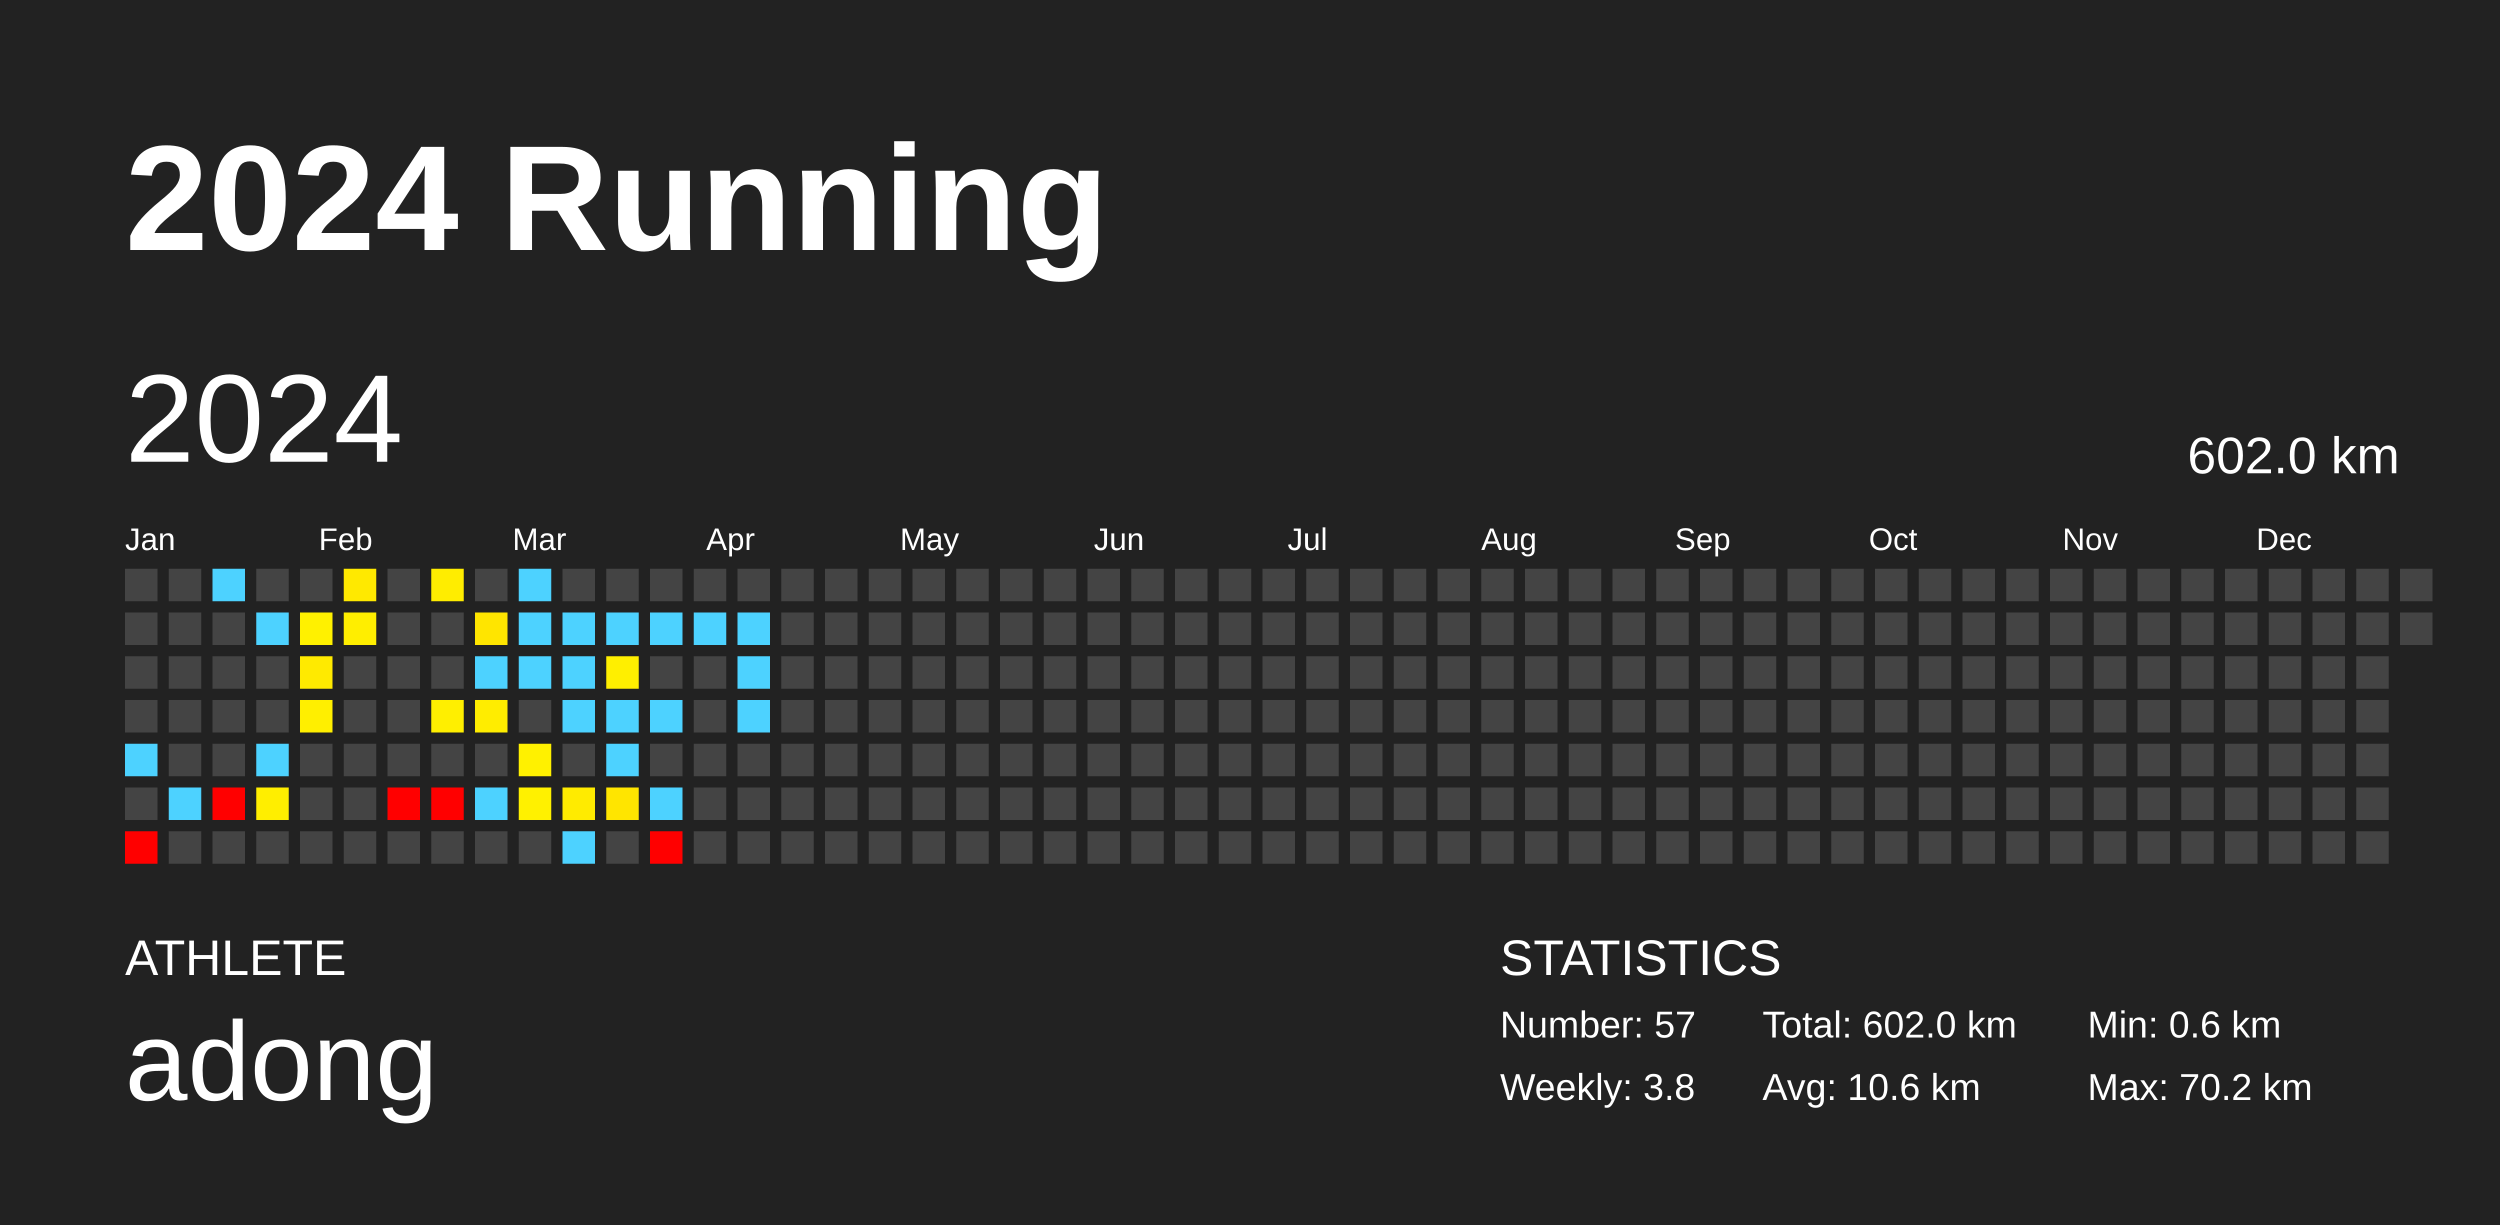
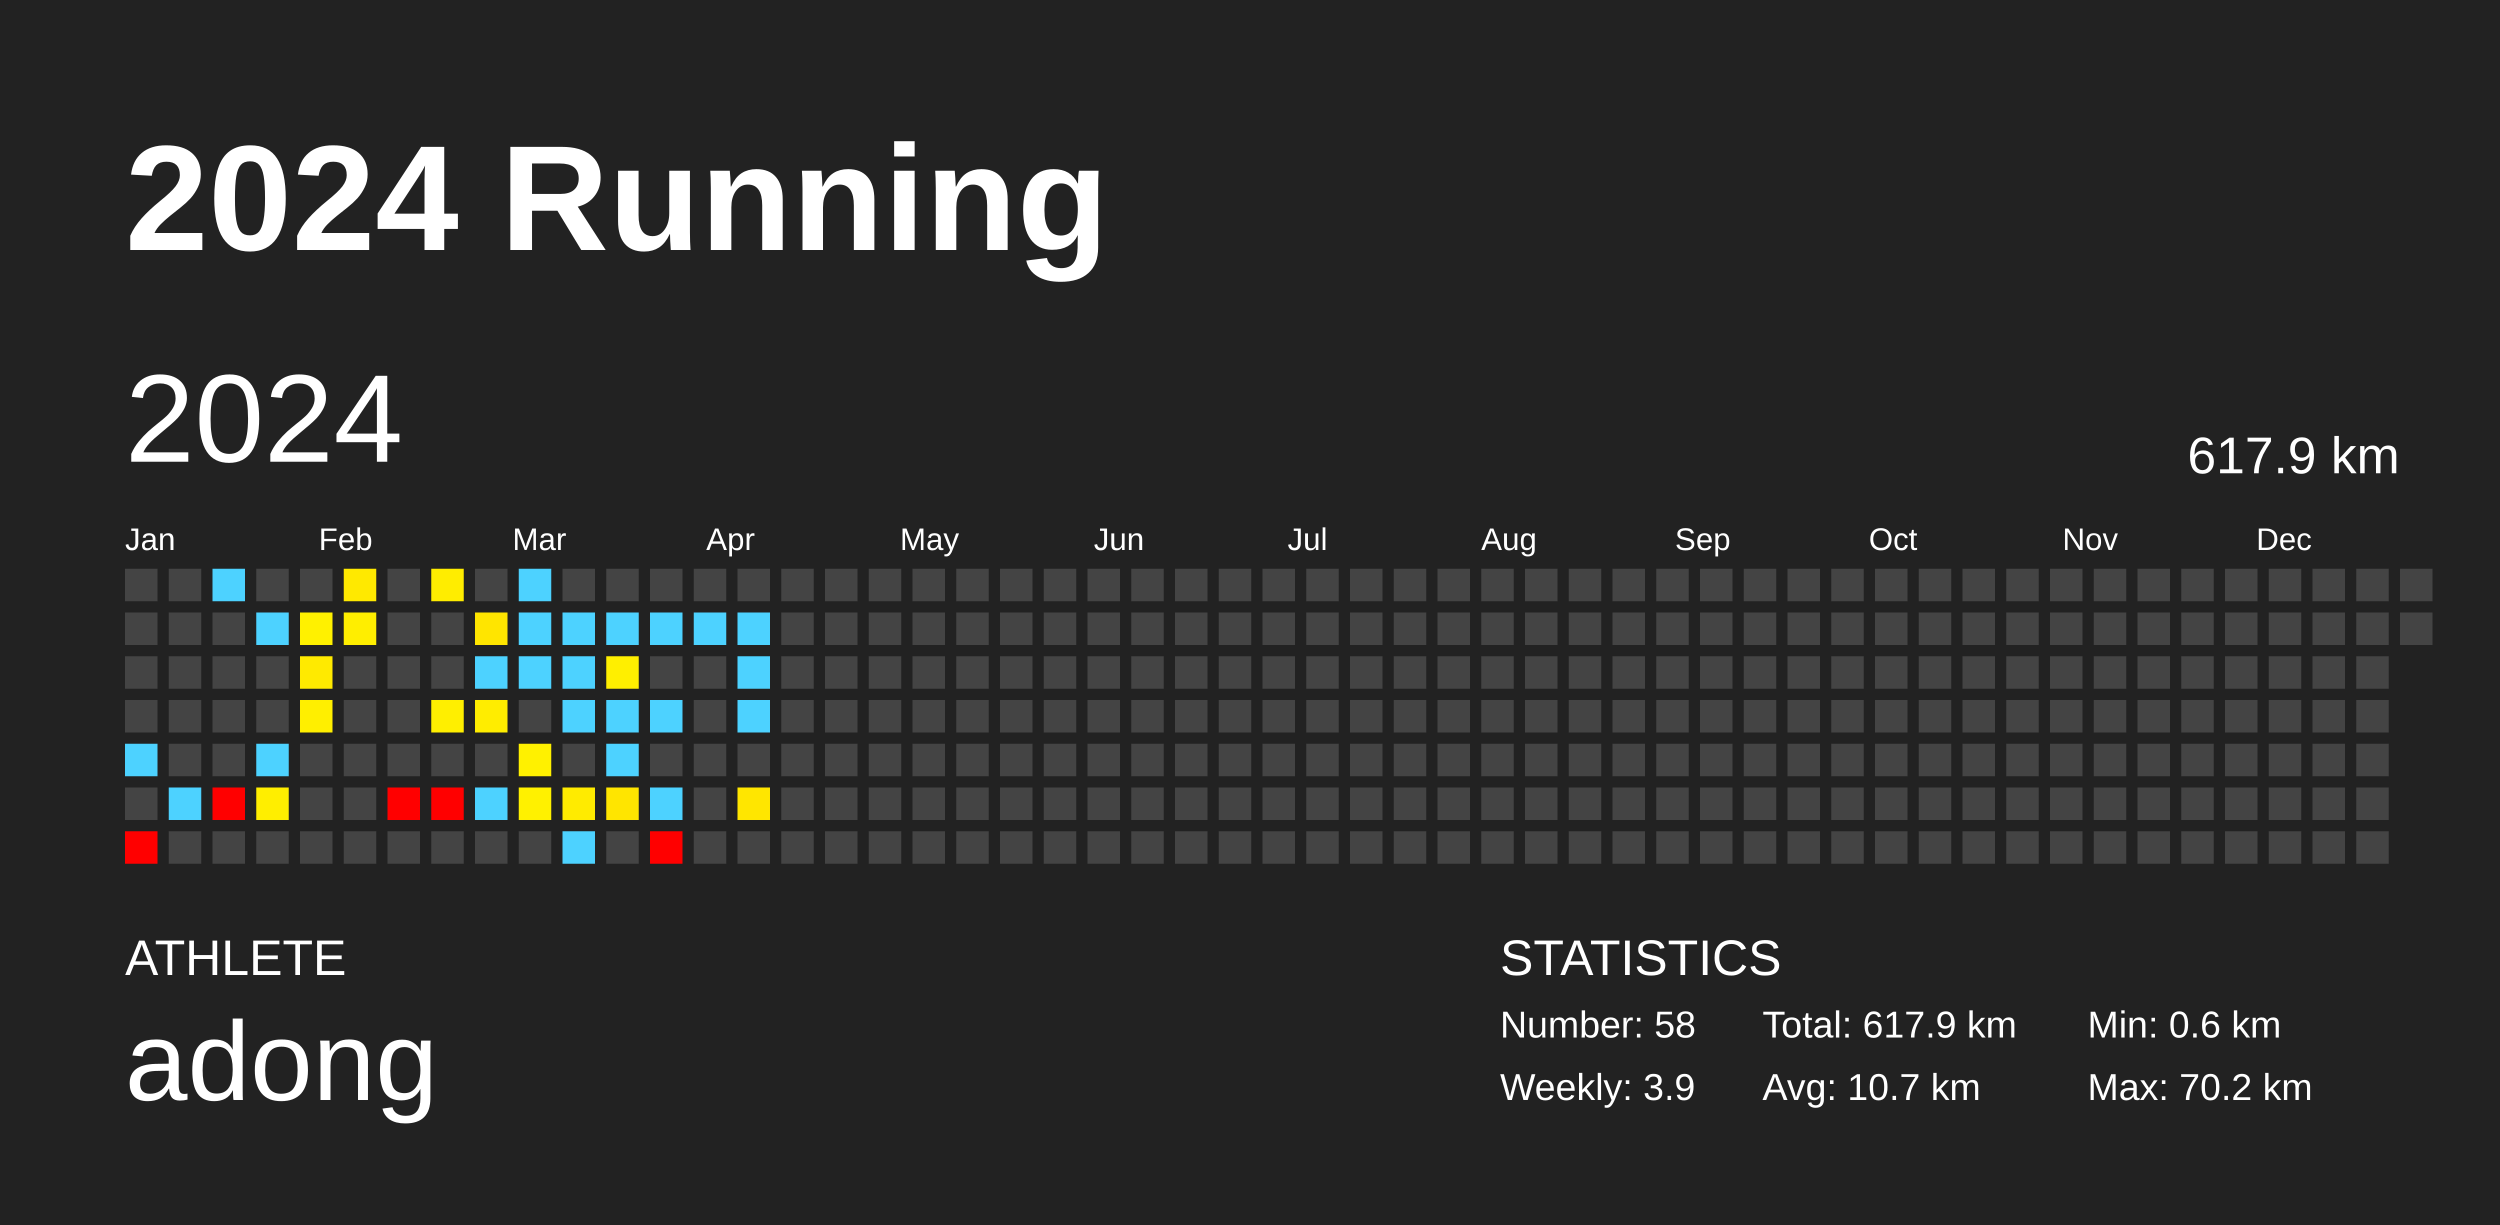
<svg xmlns="http://www.w3.org/2000/svg" baseProfile="full" height="98mm" version="1.1" viewBox="0,0,200,98" width="200mm">
  <defs />
  <rect fill="#222222" height="98" width="200" x="0" y="0" />
  <text fill="#FFFFFF" style="font-size:12px; font-family:Arial; font-weight:bold;" x="10" y="20">2024 Running</text>
  <text fill="#FFFFFF" style="font-size:4px; font-family:Arial" x="10" y="78">ATHLETE</text>
  <text fill="#FFFFFF" style="font-size:9px; font-family:Arial" x="10" y="88">adong</text>
  <text fill="#FFFFFF" style="font-size:4px; font-family:Arial" x="120" y="78">STATISTICS</text>
-   <text fill="#FFFFFF" style="font-size:3px; font-family:Arial" x="120" y="83">Number: 57</text>
-   <text fill="#FFFFFF" style="font-size:3px; font-family:Arial" x="120" y="88">Weekly: 3.8</text>
-   <text fill="#FFFFFF" style="font-size:3px; font-family:Arial" x="141" y="83">Total: 602.0 km</text>
-   <text fill="#FFFFFF" style="font-size:3px; font-family:Arial" x="141" y="88">Avg: 10.6 km</text>
+   <text fill="#FFFFFF" style="font-size:3px; font-family:Arial" x="120" y="83">Number: 58</text>
+   <text fill="#FFFFFF" style="font-size:3px; font-family:Arial" x="120" y="88">Weekly: 3.9</text>
+   <text fill="#FFFFFF" style="font-size:3px; font-family:Arial" x="141" y="83">Total: 617.9 km</text>
+   <text fill="#FFFFFF" style="font-size:3px; font-family:Arial" x="141" y="88">Avg: 10.7 km</text>
  <text fill="#FFFFFF" style="font-size:3px; font-family:Arial" x="167" y="83">Min: 0.6 km</text>
  <text fill="#FFFFFF" style="font-size:3px; font-family:Arial" x="167" y="88">Max: 70.2 km</text>
  <text dominant-baseline="hanging" fill="#FFFFFF" style="font-size:10.0px; font-family:Arial;" x="10" y="30">2024</text>
-   <text dominant-baseline="hanging" fill="#FFFFFF" style="font-size:4.125px; font-family:Arial;" x="175" y="35">602.0 km</text>
+   <text dominant-baseline="hanging" fill="#FFFFFF" style="font-size:4.125px; font-family:Arial;" x="175" y="35">617.9 km</text>
  <text fill="#FFFFFF" style="font-size:2.5px; font-family:Arial" x="10.0" y="44">Jan</text>
  <text fill="#FFFFFF" style="font-size:2.5px; font-family:Arial" x="25.5" y="44">Feb</text>
  <text fill="#FFFFFF" style="font-size:2.5px; font-family:Arial" x="41.0" y="44">Mar</text>
  <text fill="#FFFFFF" style="font-size:2.5px; font-family:Arial" x="56.5" y="44">Apr</text>
  <text fill="#FFFFFF" style="font-size:2.5px; font-family:Arial" x="72.0" y="44">May</text>
  <text fill="#FFFFFF" style="font-size:2.5px; font-family:Arial" x="87.5" y="44">Jun</text>
  <text fill="#FFFFFF" style="font-size:2.5px; font-family:Arial" x="103.0" y="44">Jul</text>
  <text fill="#FFFFFF" style="font-size:2.5px; font-family:Arial" x="118.5" y="44">Aug</text>
  <text fill="#FFFFFF" style="font-size:2.5px; font-family:Arial" x="134.0" y="44">Sep</text>
  <text fill="#FFFFFF" style="font-size:2.5px; font-family:Arial" x="149.5" y="44">Oct</text>
  <text fill="#FFFFFF" style="font-size:2.5px; font-family:Arial" x="165.0" y="44">Nov</text>
  <text fill="#FFFFFF" style="font-size:2.5px; font-family:Arial" x="180.5" y="44">Dec</text>
  <rect fill="#444444" height="2.6" width="2.6" x="10.0" y="45.5" />
  <rect fill="#444444" height="2.6" width="2.6" x="10.0" y="49.0" />
  <rect fill="#444444" height="2.6" width="2.6" x="10.0" y="52.5" />
  <rect fill="#444444" height="2.6" width="2.6" x="10.0" y="56.0" />
  <rect fill="#4dd2ff" height="2.6" width="2.6" x="10.0" y="59.5" />
  <rect fill="#444444" height="2.6" width="2.6" x="10.0" y="63.0" />
  <rect fill="red" height="2.6" width="2.6" x="10.0" y="66.5" />
  <rect fill="#444444" height="2.6" width="2.6" x="13.5" y="45.5" />
  <rect fill="#444444" height="2.6" width="2.6" x="13.5" y="49.0" />
  <rect fill="#444444" height="2.6" width="2.6" x="13.5" y="52.5" />
  <rect fill="#444444" height="2.6" width="2.6" x="13.5" y="56.0" />
  <rect fill="#444444" height="2.6" width="2.6" x="13.5" y="59.5" />
  <rect fill="#4dd2ff" height="2.6" width="2.6" x="13.5" y="63.0" />
  <rect fill="#444444" height="2.6" width="2.6" x="13.5" y="66.5" />
  <rect fill="#4dd2ff" height="2.6" width="2.6" x="17.0" y="45.5" />
  <rect fill="#444444" height="2.6" width="2.6" x="17.0" y="49.0" />
  <rect fill="#444444" height="2.6" width="2.6" x="17.0" y="52.5" />
  <rect fill="#444444" height="2.6" width="2.6" x="17.0" y="56.0" />
  <rect fill="#444444" height="2.6" width="2.6" x="17.0" y="59.5" />
  <rect fill="red" height="2.6" width="2.6" x="17.0" y="63.0" />
  <rect fill="#444444" height="2.6" width="2.6" x="17.0" y="66.5" />
  <rect fill="#444444" height="2.6" width="2.6" x="20.5" y="45.5" />
  <rect fill="#4dd2ff" height="2.6" width="2.6" x="20.5" y="49.0" />
  <rect fill="#444444" height="2.6" width="2.6" x="20.5" y="52.5" />
  <rect fill="#444444" height="2.6" width="2.6" x="20.5" y="56.0" />
  <rect fill="#4dd2ff" height="2.6" width="2.6" x="20.5" y="59.5" />
  <rect fill="#ffee00" height="2.6" width="2.6" x="20.5" y="63.0" />
  <rect fill="#444444" height="2.6" width="2.6" x="20.5" y="66.5" />
  <rect fill="#444444" height="2.6" width="2.6" x="24.0" y="45.5" />
  <rect fill="#fff100" height="2.6" width="2.6" x="24.0" y="49.0" />
  <rect fill="#ffea00" height="2.6" width="2.6" x="24.0" y="52.5" />
  <rect fill="#ffef00" height="2.6" width="2.6" x="24.0" y="56.0" />
  <rect fill="#444444" height="2.6" width="2.6" x="24.0" y="59.5" />
  <rect fill="#444444" height="2.6" width="2.6" x="24.0" y="63.0" />
  <rect fill="#444444" height="2.6" width="2.6" x="24.0" y="66.5" />
  <rect fill="#ffe900" height="2.6" width="2.6" x="27.5" y="45.5" />
  <rect fill="#ffee00" height="2.6" width="2.6" x="27.5" y="49.0" />
  <rect fill="#444444" height="2.6" width="2.6" x="27.5" y="52.5" />
  <rect fill="#444444" height="2.6" width="2.6" x="27.5" y="56.0" />
  <rect fill="#444444" height="2.6" width="2.6" x="27.5" y="59.5" />
  <rect fill="#444444" height="2.6" width="2.6" x="27.5" y="63.0" />
  <rect fill="#444444" height="2.6" width="2.6" x="27.5" y="66.5" />
  <rect fill="#444444" height="2.6" width="2.6" x="31.0" y="45.5" />
  <rect fill="#444444" height="2.6" width="2.6" x="31.0" y="49.0" />
  <rect fill="#444444" height="2.6" width="2.6" x="31.0" y="52.5" />
  <rect fill="#444444" height="2.6" width="2.6" x="31.0" y="56.0" />
  <rect fill="#444444" height="2.6" width="2.6" x="31.0" y="59.5" />
  <rect fill="red" height="2.6" width="2.6" x="31.0" y="63.0" />
  <rect fill="#444444" height="2.6" width="2.6" x="31.0" y="66.5" />
  <rect fill="#ffed00" height="2.6" width="2.6" x="34.5" y="45.5" />
  <rect fill="#444444" height="2.6" width="2.6" x="34.5" y="49.0" />
  <rect fill="#444444" height="2.6" width="2.6" x="34.5" y="52.5" />
  <rect fill="#ffef00" height="2.6" width="2.6" x="34.5" y="56.0" />
  <rect fill="#444444" height="2.6" width="2.6" x="34.5" y="59.5" />
  <rect fill="red" height="2.6" width="2.6" x="34.5" y="63.0" />
  <rect fill="#444444" height="2.6" width="2.6" x="34.5" y="66.5" />
  <rect fill="#444444" height="2.6" width="2.6" x="38.0" y="45.5" />
  <rect fill="#ffe500" height="2.6" width="2.6" x="38.0" y="49.0" />
  <rect fill="#4dd2ff" height="2.6" width="2.6" x="38.0" y="52.5" />
  <rect fill="#ffed00" height="2.6" width="2.6" x="38.0" y="56.0" />
  <rect fill="#444444" height="2.6" width="2.6" x="38.0" y="59.5" />
  <rect fill="#4dd2ff" height="2.6" width="2.6" x="38.0" y="63.0" />
  <rect fill="#444444" height="2.6" width="2.6" x="38.0" y="66.5" />
  <rect fill="#4dd2ff" height="2.6" width="2.6" x="41.5" y="45.5" />
  <rect fill="#4dd2ff" height="2.6" width="2.6" x="41.5" y="49.0" />
  <rect fill="#4dd2ff" height="2.6" width="2.6" x="41.5" y="52.5" />
  <rect fill="#444444" height="2.6" width="2.6" x="41.5" y="56.0" />
  <rect fill="#fff100" height="2.6" width="2.6" x="41.5" y="59.5" />
  <rect fill="#fff100" height="2.6" width="2.6" x="41.5" y="63.0" />
  <rect fill="#444444" height="2.6" width="2.6" x="41.5" y="66.5" />
  <rect fill="#444444" height="2.6" width="2.6" x="45.0" y="45.5" />
  <rect fill="#4dd2ff" height="2.6" width="2.6" x="45.0" y="49.0" />
  <rect fill="#4dd2ff" height="2.6" width="2.6" x="45.0" y="52.5" />
  <rect fill="#4dd2ff" height="2.6" width="2.6" x="45.0" y="56.0" />
  <rect fill="#444444" height="2.6" width="2.6" x="45.0" y="59.5" />
  <rect fill="#ffeb00" height="2.6" width="2.6" x="45.0" y="63.0" />
  <rect fill="#4dd2ff" height="2.6" width="2.6" x="45.0" y="66.5" />
  <rect fill="#444444" height="2.6" width="2.6" x="48.5" y="45.5" />
  <rect fill="#4dd2ff" height="2.6" width="2.6" x="48.5" y="49.0" />
  <rect fill="#ffef00" height="2.6" width="2.6" x="48.5" y="52.5" />
  <rect fill="#4dd2ff" height="2.6" width="2.6" x="48.5" y="56.0" />
  <rect fill="#4dd2ff" height="2.6" width="2.6" x="48.5" y="59.5" />
  <rect fill="#ffe500" height="2.6" width="2.6" x="48.5" y="63.0" />
  <rect fill="#444444" height="2.6" width="2.6" x="48.5" y="66.5" />
  <rect fill="#444444" height="2.6" width="2.6" x="52.0" y="45.5" />
  <rect fill="#4dd2ff" height="2.6" width="2.6" x="52.0" y="49.0" />
  <rect fill="#444444" height="2.6" width="2.6" x="52.0" y="52.5" />
  <rect fill="#4dd2ff" height="2.6" width="2.6" x="52.0" y="56.0" />
  <rect fill="#444444" height="2.6" width="2.6" x="52.0" y="59.5" />
  <rect fill="#4dd2ff" height="2.6" width="2.6" x="52.0" y="63.0" />
  <rect fill="red" height="2.6" width="2.6" x="52.0" y="66.5" />
  <rect fill="#444444" height="2.6" width="2.6" x="55.5" y="45.5" />
  <rect fill="#4dd2ff" height="2.6" width="2.6" x="55.5" y="49.0" />
  <rect fill="#444444" height="2.6" width="2.6" x="55.5" y="52.5" />
  <rect fill="#444444" height="2.6" width="2.6" x="55.5" y="56.0" />
  <rect fill="#444444" height="2.6" width="2.6" x="55.5" y="59.5" />
  <rect fill="#444444" height="2.6" width="2.6" x="55.5" y="63.0" />
  <rect fill="#444444" height="2.6" width="2.6" x="55.5" y="66.5" />
  <rect fill="#444444" height="2.6" width="2.6" x="59.0" y="45.5" />
  <rect fill="#4dd2ff" height="2.6" width="2.6" x="59.0" y="49.0" />
  <rect fill="#4dd2ff" height="2.6" width="2.6" x="59.0" y="52.5" />
  <rect fill="#4dd2ff" height="2.6" width="2.6" x="59.0" y="56.0" />
  <rect fill="#444444" height="2.6" width="2.6" x="59.0" y="59.5" />
-   <rect fill="#444444" height="2.6" width="2.6" x="59.0" y="63.0" />
+   <rect fill="#ffe600" height="2.6" width="2.6" x="59.0" y="63.0" />
  <rect fill="#444444" height="2.6" width="2.6" x="59.0" y="66.5" />
  <rect fill="#444444" height="2.6" width="2.6" x="62.5" y="45.5" />
  <rect fill="#444444" height="2.6" width="2.6" x="62.5" y="49.0" />
  <rect fill="#444444" height="2.6" width="2.6" x="62.5" y="52.5" />
  <rect fill="#444444" height="2.6" width="2.6" x="62.5" y="56.0" />
  <rect fill="#444444" height="2.6" width="2.6" x="62.5" y="59.5" />
  <rect fill="#444444" height="2.6" width="2.6" x="62.5" y="63.0" />
  <rect fill="#444444" height="2.6" width="2.6" x="62.5" y="66.5" />
  <rect fill="#444444" height="2.6" width="2.6" x="66.0" y="45.5" />
  <rect fill="#444444" height="2.6" width="2.6" x="66.0" y="49.0" />
  <rect fill="#444444" height="2.6" width="2.6" x="66.0" y="52.5" />
  <rect fill="#444444" height="2.6" width="2.6" x="66.0" y="56.0" />
  <rect fill="#444444" height="2.6" width="2.6" x="66.0" y="59.5" />
  <rect fill="#444444" height="2.6" width="2.6" x="66.0" y="63.0" />
  <rect fill="#444444" height="2.6" width="2.6" x="66.0" y="66.5" />
  <rect fill="#444444" height="2.6" width="2.6" x="69.5" y="45.5" />
  <rect fill="#444444" height="2.6" width="2.6" x="69.5" y="49.0" />
  <rect fill="#444444" height="2.6" width="2.6" x="69.5" y="52.5" />
  <rect fill="#444444" height="2.6" width="2.6" x="69.5" y="56.0" />
  <rect fill="#444444" height="2.6" width="2.6" x="69.5" y="59.5" />
  <rect fill="#444444" height="2.6" width="2.6" x="69.5" y="63.0" />
  <rect fill="#444444" height="2.6" width="2.6" x="69.5" y="66.5" />
  <rect fill="#444444" height="2.6" width="2.6" x="73.0" y="45.5" />
  <rect fill="#444444" height="2.6" width="2.6" x="73.0" y="49.0" />
  <rect fill="#444444" height="2.6" width="2.6" x="73.0" y="52.5" />
  <rect fill="#444444" height="2.6" width="2.6" x="73.0" y="56.0" />
  <rect fill="#444444" height="2.6" width="2.6" x="73.0" y="59.5" />
  <rect fill="#444444" height="2.6" width="2.6" x="73.0" y="63.0" />
  <rect fill="#444444" height="2.6" width="2.6" x="73.0" y="66.5" />
  <rect fill="#444444" height="2.6" width="2.6" x="76.5" y="45.5" />
  <rect fill="#444444" height="2.6" width="2.6" x="76.5" y="49.0" />
  <rect fill="#444444" height="2.6" width="2.6" x="76.5" y="52.5" />
  <rect fill="#444444" height="2.6" width="2.6" x="76.5" y="56.0" />
  <rect fill="#444444" height="2.6" width="2.6" x="76.5" y="59.5" />
  <rect fill="#444444" height="2.6" width="2.6" x="76.5" y="63.0" />
  <rect fill="#444444" height="2.6" width="2.6" x="76.5" y="66.5" />
  <rect fill="#444444" height="2.6" width="2.6" x="80.0" y="45.5" />
  <rect fill="#444444" height="2.6" width="2.6" x="80.0" y="49.0" />
  <rect fill="#444444" height="2.6" width="2.6" x="80.0" y="52.5" />
  <rect fill="#444444" height="2.6" width="2.6" x="80.0" y="56.0" />
  <rect fill="#444444" height="2.6" width="2.6" x="80.0" y="59.5" />
  <rect fill="#444444" height="2.6" width="2.6" x="80.0" y="63.0" />
  <rect fill="#444444" height="2.6" width="2.6" x="80.0" y="66.5" />
  <rect fill="#444444" height="2.6" width="2.6" x="83.5" y="45.5" />
  <rect fill="#444444" height="2.6" width="2.6" x="83.5" y="49.0" />
  <rect fill="#444444" height="2.6" width="2.6" x="83.5" y="52.5" />
  <rect fill="#444444" height="2.6" width="2.6" x="83.5" y="56.0" />
  <rect fill="#444444" height="2.6" width="2.6" x="83.5" y="59.5" />
  <rect fill="#444444" height="2.6" width="2.6" x="83.5" y="63.0" />
  <rect fill="#444444" height="2.6" width="2.6" x="83.5" y="66.5" />
  <rect fill="#444444" height="2.6" width="2.6" x="87.0" y="45.5" />
  <rect fill="#444444" height="2.6" width="2.6" x="87.0" y="49.0" />
  <rect fill="#444444" height="2.6" width="2.6" x="87.0" y="52.5" />
  <rect fill="#444444" height="2.6" width="2.6" x="87.0" y="56.0" />
  <rect fill="#444444" height="2.6" width="2.6" x="87.0" y="59.5" />
  <rect fill="#444444" height="2.6" width="2.6" x="87.0" y="63.0" />
  <rect fill="#444444" height="2.6" width="2.6" x="87.0" y="66.5" />
  <rect fill="#444444" height="2.6" width="2.6" x="90.5" y="45.5" />
  <rect fill="#444444" height="2.6" width="2.6" x="90.5" y="49.0" />
  <rect fill="#444444" height="2.6" width="2.6" x="90.5" y="52.5" />
  <rect fill="#444444" height="2.6" width="2.6" x="90.5" y="56.0" />
  <rect fill="#444444" height="2.6" width="2.6" x="90.5" y="59.5" />
  <rect fill="#444444" height="2.6" width="2.6" x="90.5" y="63.0" />
  <rect fill="#444444" height="2.6" width="2.6" x="90.5" y="66.5" />
  <rect fill="#444444" height="2.6" width="2.6" x="94.0" y="45.5" />
  <rect fill="#444444" height="2.6" width="2.6" x="94.0" y="49.0" />
  <rect fill="#444444" height="2.6" width="2.6" x="94.0" y="52.5" />
  <rect fill="#444444" height="2.6" width="2.6" x="94.0" y="56.0" />
  <rect fill="#444444" height="2.6" width="2.6" x="94.0" y="59.5" />
  <rect fill="#444444" height="2.6" width="2.6" x="94.0" y="63.0" />
  <rect fill="#444444" height="2.6" width="2.6" x="94.0" y="66.5" />
  <rect fill="#444444" height="2.6" width="2.6" x="97.5" y="45.5" />
  <rect fill="#444444" height="2.6" width="2.6" x="97.5" y="49.0" />
  <rect fill="#444444" height="2.6" width="2.6" x="97.5" y="52.5" />
  <rect fill="#444444" height="2.6" width="2.6" x="97.5" y="56.0" />
  <rect fill="#444444" height="2.6" width="2.6" x="97.5" y="59.5" />
  <rect fill="#444444" height="2.6" width="2.6" x="97.5" y="63.0" />
  <rect fill="#444444" height="2.6" width="2.6" x="97.5" y="66.5" />
  <rect fill="#444444" height="2.6" width="2.6" x="101.0" y="45.5" />
  <rect fill="#444444" height="2.6" width="2.6" x="101.0" y="49.0" />
  <rect fill="#444444" height="2.6" width="2.6" x="101.0" y="52.5" />
  <rect fill="#444444" height="2.6" width="2.6" x="101.0" y="56.0" />
  <rect fill="#444444" height="2.6" width="2.6" x="101.0" y="59.5" />
  <rect fill="#444444" height="2.6" width="2.6" x="101.0" y="63.0" />
  <rect fill="#444444" height="2.6" width="2.6" x="101.0" y="66.5" />
  <rect fill="#444444" height="2.6" width="2.6" x="104.5" y="45.5" />
  <rect fill="#444444" height="2.6" width="2.6" x="104.5" y="49.0" />
  <rect fill="#444444" height="2.6" width="2.6" x="104.5" y="52.5" />
  <rect fill="#444444" height="2.6" width="2.6" x="104.5" y="56.0" />
  <rect fill="#444444" height="2.6" width="2.6" x="104.5" y="59.5" />
  <rect fill="#444444" height="2.6" width="2.6" x="104.5" y="63.0" />
  <rect fill="#444444" height="2.6" width="2.6" x="104.5" y="66.5" />
  <rect fill="#444444" height="2.6" width="2.6" x="108.0" y="45.5" />
  <rect fill="#444444" height="2.6" width="2.6" x="108.0" y="49.0" />
  <rect fill="#444444" height="2.6" width="2.6" x="108.0" y="52.5" />
  <rect fill="#444444" height="2.6" width="2.6" x="108.0" y="56.0" />
  <rect fill="#444444" height="2.6" width="2.6" x="108.0" y="59.5" />
  <rect fill="#444444" height="2.6" width="2.6" x="108.0" y="63.0" />
  <rect fill="#444444" height="2.6" width="2.6" x="108.0" y="66.5" />
  <rect fill="#444444" height="2.6" width="2.6" x="111.5" y="45.5" />
  <rect fill="#444444" height="2.6" width="2.6" x="111.5" y="49.0" />
  <rect fill="#444444" height="2.6" width="2.6" x="111.5" y="52.5" />
  <rect fill="#444444" height="2.6" width="2.6" x="111.5" y="56.0" />
  <rect fill="#444444" height="2.6" width="2.6" x="111.5" y="59.5" />
  <rect fill="#444444" height="2.6" width="2.6" x="111.5" y="63.0" />
  <rect fill="#444444" height="2.6" width="2.6" x="111.5" y="66.5" />
  <rect fill="#444444" height="2.6" width="2.6" x="115.0" y="45.5" />
  <rect fill="#444444" height="2.6" width="2.6" x="115.0" y="49.0" />
  <rect fill="#444444" height="2.6" width="2.6" x="115.0" y="52.5" />
  <rect fill="#444444" height="2.6" width="2.6" x="115.0" y="56.0" />
  <rect fill="#444444" height="2.6" width="2.6" x="115.0" y="59.5" />
  <rect fill="#444444" height="2.6" width="2.6" x="115.0" y="63.0" />
  <rect fill="#444444" height="2.6" width="2.6" x="115.0" y="66.5" />
  <rect fill="#444444" height="2.6" width="2.6" x="118.5" y="45.5" />
  <rect fill="#444444" height="2.6" width="2.6" x="118.5" y="49.0" />
  <rect fill="#444444" height="2.6" width="2.6" x="118.5" y="52.5" />
  <rect fill="#444444" height="2.6" width="2.6" x="118.5" y="56.0" />
  <rect fill="#444444" height="2.6" width="2.6" x="118.5" y="59.5" />
  <rect fill="#444444" height="2.6" width="2.6" x="118.5" y="63.0" />
  <rect fill="#444444" height="2.6" width="2.6" x="118.5" y="66.5" />
  <rect fill="#444444" height="2.6" width="2.6" x="122.0" y="45.5" />
  <rect fill="#444444" height="2.6" width="2.6" x="122.0" y="49.0" />
  <rect fill="#444444" height="2.6" width="2.6" x="122.0" y="52.5" />
  <rect fill="#444444" height="2.6" width="2.6" x="122.0" y="56.0" />
  <rect fill="#444444" height="2.6" width="2.6" x="122.0" y="59.5" />
  <rect fill="#444444" height="2.6" width="2.6" x="122.0" y="63.0" />
  <rect fill="#444444" height="2.6" width="2.6" x="122.0" y="66.5" />
  <rect fill="#444444" height="2.6" width="2.6" x="125.5" y="45.5" />
  <rect fill="#444444" height="2.6" width="2.6" x="125.5" y="49.0" />
  <rect fill="#444444" height="2.6" width="2.6" x="125.5" y="52.5" />
  <rect fill="#444444" height="2.6" width="2.6" x="125.5" y="56.0" />
  <rect fill="#444444" height="2.6" width="2.6" x="125.5" y="59.5" />
  <rect fill="#444444" height="2.6" width="2.6" x="125.5" y="63.0" />
  <rect fill="#444444" height="2.6" width="2.6" x="125.5" y="66.5" />
  <rect fill="#444444" height="2.6" width="2.6" x="129.0" y="45.5" />
  <rect fill="#444444" height="2.6" width="2.6" x="129.0" y="49.0" />
  <rect fill="#444444" height="2.6" width="2.6" x="129.0" y="52.5" />
  <rect fill="#444444" height="2.6" width="2.6" x="129.0" y="56.0" />
  <rect fill="#444444" height="2.6" width="2.6" x="129.0" y="59.5" />
  <rect fill="#444444" height="2.6" width="2.6" x="129.0" y="63.0" />
  <rect fill="#444444" height="2.6" width="2.6" x="129.0" y="66.5" />
  <rect fill="#444444" height="2.6" width="2.6" x="132.5" y="45.5" />
  <rect fill="#444444" height="2.6" width="2.6" x="132.5" y="49.0" />
  <rect fill="#444444" height="2.6" width="2.6" x="132.5" y="52.5" />
  <rect fill="#444444" height="2.6" width="2.6" x="132.5" y="56.0" />
  <rect fill="#444444" height="2.6" width="2.6" x="132.5" y="59.5" />
  <rect fill="#444444" height="2.6" width="2.6" x="132.5" y="63.0" />
  <rect fill="#444444" height="2.6" width="2.6" x="132.5" y="66.5" />
  <rect fill="#444444" height="2.6" width="2.6" x="136.0" y="45.5" />
  <rect fill="#444444" height="2.6" width="2.6" x="136.0" y="49.0" />
  <rect fill="#444444" height="2.6" width="2.6" x="136.0" y="52.5" />
  <rect fill="#444444" height="2.6" width="2.6" x="136.0" y="56.0" />
  <rect fill="#444444" height="2.6" width="2.6" x="136.0" y="59.5" />
  <rect fill="#444444" height="2.6" width="2.6" x="136.0" y="63.0" />
  <rect fill="#444444" height="2.6" width="2.6" x="136.0" y="66.5" />
  <rect fill="#444444" height="2.6" width="2.6" x="139.5" y="45.5" />
  <rect fill="#444444" height="2.6" width="2.6" x="139.5" y="49.0" />
  <rect fill="#444444" height="2.6" width="2.6" x="139.5" y="52.5" />
  <rect fill="#444444" height="2.6" width="2.6" x="139.5" y="56.0" />
  <rect fill="#444444" height="2.6" width="2.6" x="139.5" y="59.5" />
  <rect fill="#444444" height="2.6" width="2.6" x="139.5" y="63.0" />
  <rect fill="#444444" height="2.6" width="2.6" x="139.5" y="66.5" />
  <rect fill="#444444" height="2.6" width="2.6" x="143.0" y="45.5" />
  <rect fill="#444444" height="2.6" width="2.6" x="143.0" y="49.0" />
  <rect fill="#444444" height="2.6" width="2.6" x="143.0" y="52.5" />
  <rect fill="#444444" height="2.6" width="2.6" x="143.0" y="56.0" />
  <rect fill="#444444" height="2.6" width="2.6" x="143.0" y="59.5" />
  <rect fill="#444444" height="2.6" width="2.6" x="143.0" y="63.0" />
  <rect fill="#444444" height="2.6" width="2.6" x="143.0" y="66.5" />
  <rect fill="#444444" height="2.6" width="2.6" x="146.5" y="45.5" />
  <rect fill="#444444" height="2.6" width="2.6" x="146.5" y="49.0" />
  <rect fill="#444444" height="2.6" width="2.6" x="146.5" y="52.5" />
  <rect fill="#444444" height="2.6" width="2.6" x="146.5" y="56.0" />
  <rect fill="#444444" height="2.6" width="2.6" x="146.5" y="59.5" />
  <rect fill="#444444" height="2.6" width="2.6" x="146.5" y="63.0" />
  <rect fill="#444444" height="2.6" width="2.6" x="146.5" y="66.5" />
  <rect fill="#444444" height="2.6" width="2.6" x="150.0" y="45.5" />
  <rect fill="#444444" height="2.6" width="2.6" x="150.0" y="49.0" />
  <rect fill="#444444" height="2.6" width="2.6" x="150.0" y="52.5" />
  <rect fill="#444444" height="2.6" width="2.6" x="150.0" y="56.0" />
  <rect fill="#444444" height="2.6" width="2.6" x="150.0" y="59.5" />
  <rect fill="#444444" height="2.6" width="2.6" x="150.0" y="63.0" />
  <rect fill="#444444" height="2.6" width="2.6" x="150.0" y="66.5" />
  <rect fill="#444444" height="2.6" width="2.6" x="153.5" y="45.5" />
  <rect fill="#444444" height="2.6" width="2.6" x="153.5" y="49.0" />
  <rect fill="#444444" height="2.6" width="2.6" x="153.5" y="52.5" />
  <rect fill="#444444" height="2.6" width="2.6" x="153.5" y="56.0" />
  <rect fill="#444444" height="2.6" width="2.6" x="153.5" y="59.5" />
  <rect fill="#444444" height="2.6" width="2.6" x="153.5" y="63.0" />
  <rect fill="#444444" height="2.6" width="2.6" x="153.5" y="66.5" />
  <rect fill="#444444" height="2.6" width="2.6" x="157.0" y="45.5" />
  <rect fill="#444444" height="2.6" width="2.6" x="157.0" y="49.0" />
  <rect fill="#444444" height="2.6" width="2.6" x="157.0" y="52.5" />
  <rect fill="#444444" height="2.6" width="2.6" x="157.0" y="56.0" />
  <rect fill="#444444" height="2.6" width="2.6" x="157.0" y="59.5" />
  <rect fill="#444444" height="2.6" width="2.6" x="157.0" y="63.0" />
  <rect fill="#444444" height="2.6" width="2.6" x="157.0" y="66.5" />
  <rect fill="#444444" height="2.6" width="2.6" x="160.5" y="45.5" />
  <rect fill="#444444" height="2.6" width="2.6" x="160.5" y="49.0" />
  <rect fill="#444444" height="2.6" width="2.6" x="160.5" y="52.5" />
  <rect fill="#444444" height="2.6" width="2.6" x="160.5" y="56.0" />
  <rect fill="#444444" height="2.6" width="2.6" x="160.5" y="59.5" />
  <rect fill="#444444" height="2.6" width="2.6" x="160.5" y="63.0" />
  <rect fill="#444444" height="2.6" width="2.6" x="160.5" y="66.5" />
  <rect fill="#444444" height="2.6" width="2.6" x="164.0" y="45.5" />
  <rect fill="#444444" height="2.6" width="2.6" x="164.0" y="49.0" />
  <rect fill="#444444" height="2.6" width="2.6" x="164.0" y="52.5" />
  <rect fill="#444444" height="2.6" width="2.6" x="164.0" y="56.0" />
  <rect fill="#444444" height="2.6" width="2.6" x="164.0" y="59.5" />
  <rect fill="#444444" height="2.6" width="2.6" x="164.0" y="63.0" />
  <rect fill="#444444" height="2.6" width="2.6" x="164.0" y="66.5" />
  <rect fill="#444444" height="2.6" width="2.6" x="167.5" y="45.5" />
  <rect fill="#444444" height="2.6" width="2.6" x="167.5" y="49.0" />
  <rect fill="#444444" height="2.6" width="2.6" x="167.5" y="52.5" />
  <rect fill="#444444" height="2.6" width="2.6" x="167.5" y="56.0" />
  <rect fill="#444444" height="2.6" width="2.6" x="167.5" y="59.5" />
  <rect fill="#444444" height="2.6" width="2.6" x="167.5" y="63.0" />
  <rect fill="#444444" height="2.6" width="2.6" x="167.5" y="66.5" />
  <rect fill="#444444" height="2.6" width="2.6" x="171.0" y="45.5" />
  <rect fill="#444444" height="2.6" width="2.6" x="171.0" y="49.0" />
  <rect fill="#444444" height="2.6" width="2.6" x="171.0" y="52.5" />
  <rect fill="#444444" height="2.6" width="2.6" x="171.0" y="56.0" />
  <rect fill="#444444" height="2.6" width="2.6" x="171.0" y="59.5" />
  <rect fill="#444444" height="2.6" width="2.6" x="171.0" y="63.0" />
  <rect fill="#444444" height="2.6" width="2.6" x="171.0" y="66.5" />
  <rect fill="#444444" height="2.6" width="2.6" x="174.5" y="45.5" />
  <rect fill="#444444" height="2.6" width="2.6" x="174.5" y="49.0" />
  <rect fill="#444444" height="2.6" width="2.6" x="174.5" y="52.5" />
  <rect fill="#444444" height="2.6" width="2.6" x="174.5" y="56.0" />
  <rect fill="#444444" height="2.6" width="2.6" x="174.5" y="59.5" />
  <rect fill="#444444" height="2.6" width="2.6" x="174.5" y="63.0" />
  <rect fill="#444444" height="2.6" width="2.6" x="174.5" y="66.5" />
  <rect fill="#444444" height="2.6" width="2.6" x="178.0" y="45.5" />
  <rect fill="#444444" height="2.6" width="2.6" x="178.0" y="49.0" />
  <rect fill="#444444" height="2.6" width="2.6" x="178.0" y="52.5" />
  <rect fill="#444444" height="2.6" width="2.6" x="178.0" y="56.0" />
  <rect fill="#444444" height="2.6" width="2.6" x="178.0" y="59.5" />
  <rect fill="#444444" height="2.6" width="2.6" x="178.0" y="63.0" />
  <rect fill="#444444" height="2.6" width="2.6" x="178.0" y="66.5" />
  <rect fill="#444444" height="2.6" width="2.6" x="181.5" y="45.5" />
  <rect fill="#444444" height="2.6" width="2.6" x="181.5" y="49.0" />
  <rect fill="#444444" height="2.6" width="2.6" x="181.5" y="52.5" />
  <rect fill="#444444" height="2.6" width="2.6" x="181.5" y="56.0" />
  <rect fill="#444444" height="2.6" width="2.6" x="181.5" y="59.5" />
  <rect fill="#444444" height="2.6" width="2.6" x="181.5" y="63.0" />
  <rect fill="#444444" height="2.6" width="2.6" x="181.5" y="66.5" />
  <rect fill="#444444" height="2.6" width="2.6" x="185.0" y="45.5" />
  <rect fill="#444444" height="2.6" width="2.6" x="185.0" y="49.0" />
  <rect fill="#444444" height="2.6" width="2.6" x="185.0" y="52.5" />
  <rect fill="#444444" height="2.6" width="2.6" x="185.0" y="56.0" />
  <rect fill="#444444" height="2.6" width="2.6" x="185.0" y="59.5" />
  <rect fill="#444444" height="2.6" width="2.6" x="185.0" y="63.0" />
  <rect fill="#444444" height="2.6" width="2.6" x="185.0" y="66.5" />
  <rect fill="#444444" height="2.6" width="2.6" x="188.5" y="45.5" />
  <rect fill="#444444" height="2.6" width="2.6" x="188.5" y="49.0" />
  <rect fill="#444444" height="2.6" width="2.6" x="188.5" y="52.5" />
  <rect fill="#444444" height="2.6" width="2.6" x="188.5" y="56.0" />
  <rect fill="#444444" height="2.6" width="2.6" x="188.5" y="59.5" />
  <rect fill="#444444" height="2.6" width="2.6" x="188.5" y="63.0" />
  <rect fill="#444444" height="2.6" width="2.6" x="188.5" y="66.5" />
  <rect fill="#444444" height="2.6" width="2.6" x="192.0" y="45.5" />
  <rect fill="#444444" height="2.6" width="2.6" x="192.0" y="49.0" />
</svg>
